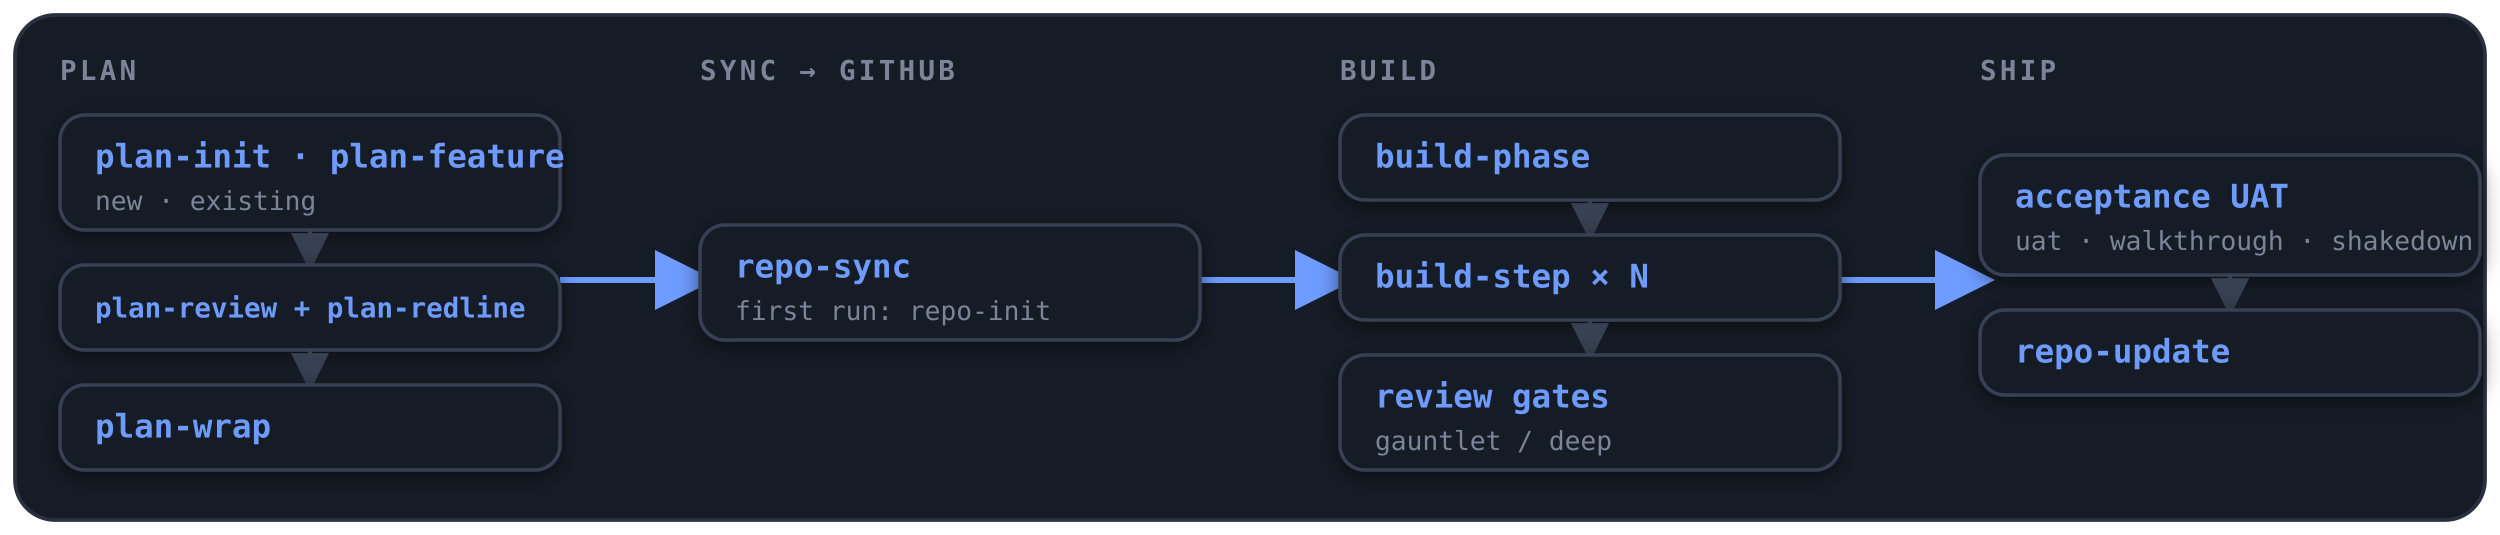
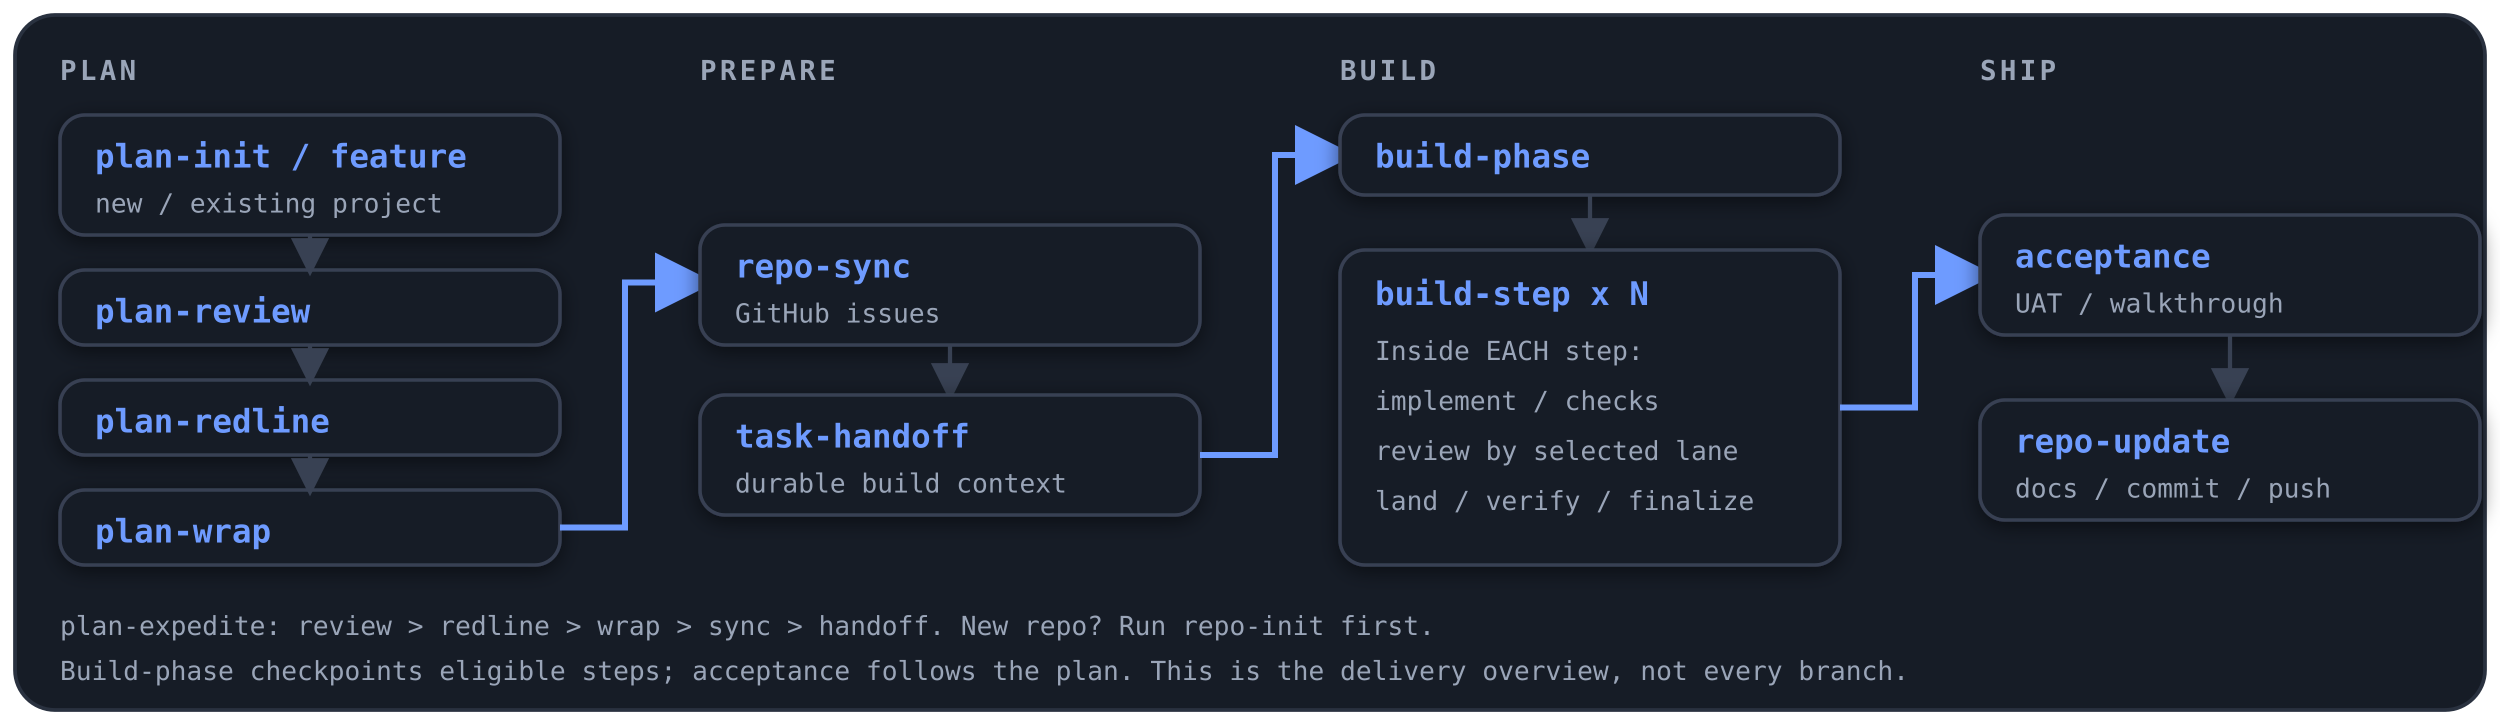
- <svg xmlns="http://www.w3.org/2000/svg" viewBox="0 0 1000 214" font-family="ui-monospace,'Cascadia Code','SF Mono',Consolas,'Roboto Mono',monospace" role="img" aria-label="The core pipeline: plan, then sync to GitHub, then build, then ship">
+ <svg xmlns="http://www.w3.org/2000/svg" viewBox="0 0 1000 290" font-family="ui-monospace,'Cascadia Code','SF Mono',Consolas,monospace" role="img" aria-label="Plan-init or plan-feature, then plan-review, plan-redline and plan-wrap in order. Repo-sync and durable task-handoff prepare build-phase. Each build-step implements, checks, reviews by lane, and lands with finalization before the next step. Acceptance and repo-update follow.">
  <defs>
    <marker id="ar-dark" markerWidth="9" markerHeight="9" refX="7.5" refY="4.5" orient="auto">
      <path d="M0,0 L9,4.5 L0,9 Z" fill="#384153" />
    </marker>
    <marker id="ar-s-dark" markerWidth="10" markerHeight="10" refX="7.5" refY="5" orient="auto">
      <path d="M0,0 L10,5 L0,10 Z" fill="#6E9BFF" />
    </marker>
    <filter id="sh-dark" x="-20%" y="-45%" width="140%" height="190%">
      <feDropShadow dx="0" dy="2" stdDeviation="4" flood-color="rgba(0,0,0,.5)" />
    </filter>
  </defs>
  <style>
    .bg{fill:#161C26;stroke:#29313F;stroke-width:1.5}
    .lnk{fill:none;stroke:#384153;stroke-width:1.7}
    .spine{fill:none;stroke:#6E9BFF;stroke-width:2.4}
    .node rect{fill:#161C26;stroke:#384153;stroke-width:1.4;filter:url(#sh-dark)}
    .pn{fill:#6E9BFF;font-size:13px;font-weight:600}
-     .ps{fill:#7C8598;font-size:10.5px}
-     .lbl{fill:#7C8598;font-size:11px;letter-spacing:.12em;font-weight:600}
-     .cap{fill:#7C8598;font-size:10.5px}
+     .ps{fill:#9AA5B8;font-size:10.5px}
+     .lbl{fill:#9AA5B8;font-size:11px;letter-spacing:.12em;font-weight:600}
+     .cap{fill:#9AA5B8;font-size:10.5px}
  </style>
-   <rect class="bg" x="6" y="6" width="988" height="202" rx="16" />
+   <rect class="bg" x="6" y="6" width="988" height="278" rx="16" />
  <text class="lbl" x="24" y="32">PLAN</text>
-   <text class="lbl" x="280" y="32">SYNC → GITHUB</text>
+   <text class="lbl" x="280" y="32">PREPARE</text>
  <text class="lbl" x="536" y="32">BUILD</text>
  <text class="lbl" x="792" y="32">SHIP</text>
-   <path class="spine" marker-end="url(#ar-s-dark)" d="M224,112 L280,112" />
-   <path class="spine" marker-end="url(#ar-s-dark)" d="M480,112 L536,112" />
-   <path class="spine" marker-end="url(#ar-s-dark)" d="M736,112 L792,112" />
  <g class="node">
-     <rect x="24" y="46" width="200" height="46" rx="10" />
-     <text class="pn" x="38" y="67">plan-init · plan-feature</text>
-     <text class="ps" x="38" y="84">new · existing</text>
-   </g>
-   <path class="lnk" marker-end="url(#ar-dark)" d="M124,92 L124,106" />
-   <g class="node">
-     <rect x="24" y="106" width="200" height="34" rx="10" />
-     <text class="pn" x="38" y="127" style="font-size:11px">plan-review + plan-redline</text>
-   </g>
-   <path class="lnk" marker-end="url(#ar-dark)" d="M124,140 L124,154" />
-   <g class="node">
-     <rect x="24" y="154" width="200" height="34" rx="10" />
-     <text class="pn" x="38" y="175">plan-wrap</text>
+     <rect x="24" y="46" width="200" height="48" rx="10" />
+     <text class="pn" x="38" y="67">plan-init / feature</text>
+     <text class="ps" x="38" y="85">new / existing project</text>
  </g>
  <g class="node">
-     <rect x="280" y="90" width="200" height="46" rx="10" />
-     <text class="pn" x="294" y="111">repo-sync</text>
-     <text class="ps" x="294" y="128">first run: repo-init</text>
+     <rect x="24" y="108" width="200" height="30" rx="10" />
+     <text class="pn" x="38" y="129">plan-review</text>
  </g>
  <g class="node">
-     <rect x="536" y="46" width="200" height="34" rx="10" />
+     <rect x="24" y="152" width="200" height="30" rx="10" />
+     <text class="pn" x="38" y="173">plan-redline</text>
+   </g>
+   <g class="node">
+     <rect x="24" y="196" width="200" height="30" rx="10" />
+     <text class="pn" x="38" y="217">plan-wrap</text>
+   </g>
+   <path class="lnk" marker-end="url(#ar-dark)" d="M124,94 V108" />
+   <path class="lnk" marker-end="url(#ar-dark)" d="M124,138 V152" />
+   <path class="lnk" marker-end="url(#ar-dark)" d="M124,182 V196" />
+   <path class="spine" marker-end="url(#ar-s-dark)" d="M224,211 H250 V113 H280" />
+   <g class="node">
+     <rect x="280" y="90" width="200" height="48" rx="10" />
+     <text class="pn" x="294" y="111">repo-sync</text>
+     <text class="ps" x="294" y="129">GitHub issues</text>
+   </g>
+   <path class="lnk" marker-end="url(#ar-dark)" d="M380,138 V158" />
+   <g class="node">
+     <rect x="280" y="158" width="200" height="48" rx="10" />
+     <text class="pn" x="294" y="179">task-handoff</text>
+     <text class="ps" x="294" y="197">durable build context</text>
+   </g>
+   <path class="spine" marker-end="url(#ar-s-dark)" d="M480,182 H510 V62 H536" />
+   <g class="node">
+     <rect x="536" y="46" width="200" height="32" rx="10" />
    <text class="pn" x="550" y="67">build-phase</text>
  </g>
-   <path class="lnk" marker-end="url(#ar-dark)" d="M636,80 L636,94" />
+   <path class="lnk" marker-end="url(#ar-dark)" d="M636,78 V100" />
  <g class="node">
-     <rect x="536" y="94" width="200" height="34" rx="10" />
-     <text class="pn" x="550" y="115">build-step  × N</text>
+     <rect x="536" y="100" width="200" height="126" rx="10" />
+     <text class="pn" x="550" y="122">build-step x N</text>
+     <text class="ps" x="550" y="144">Inside EACH step:</text>
+     <text class="ps" x="550" y="164">implement / checks</text>
+     <text class="ps" x="550" y="184">review by selected lane</text>
+     <text class="ps" x="550" y="204">land / verify / finalize</text>
  </g>
-   <path class="lnk" marker-end="url(#ar-dark)" d="M636,128 L636,142" />
+   <path class="spine" marker-end="url(#ar-s-dark)" d="M736,163 H766 V110 H792" />
  <g class="node">
-     <rect x="536" y="142" width="200" height="46" rx="10" />
-     <text class="pn" x="550" y="163">review gates</text>
-     <text class="ps" x="550" y="180">gauntlet / deep</text>
+     <rect x="792" y="86" width="200" height="48" rx="10" />
+     <text class="pn" x="806" y="107">acceptance</text>
+     <text class="ps" x="806" y="125">UAT / walkthrough</text>
  </g>
+   <path class="lnk" marker-end="url(#ar-dark)" d="M892,134 V160" />
  <g class="node">
-     <rect x="792" y="62" width="200" height="48" rx="10" />
-     <text class="pn" x="806" y="83">acceptance UAT</text>
-     <text class="ps" x="806" y="100">uat · walkthrough · shakedown</text>
+     <rect x="792" y="160" width="200" height="48" rx="10" />
+     <text class="pn" x="806" y="181">repo-update</text>
+     <text class="ps" x="806" y="199">docs / commit / push</text>
  </g>
-   <path class="lnk" marker-end="url(#ar-dark)" d="M892,110 L892,124" />
-   <g class="node">
-     <rect x="792" y="124" width="200" height="34" rx="10" />
-     <text class="pn" x="806" y="145">repo-update</text>
-   </g>
+   <text class="cap" x="24" y="254">plan-expedite: review &gt; redline &gt; wrap &gt; sync &gt; handoff. New repo? Run repo-init first.</text>
+   <text class="cap" x="24" y="272">Build-phase checkpoints eligible steps; acceptance follows the plan. This is the delivery overview, not every branch.</text>
</svg>
